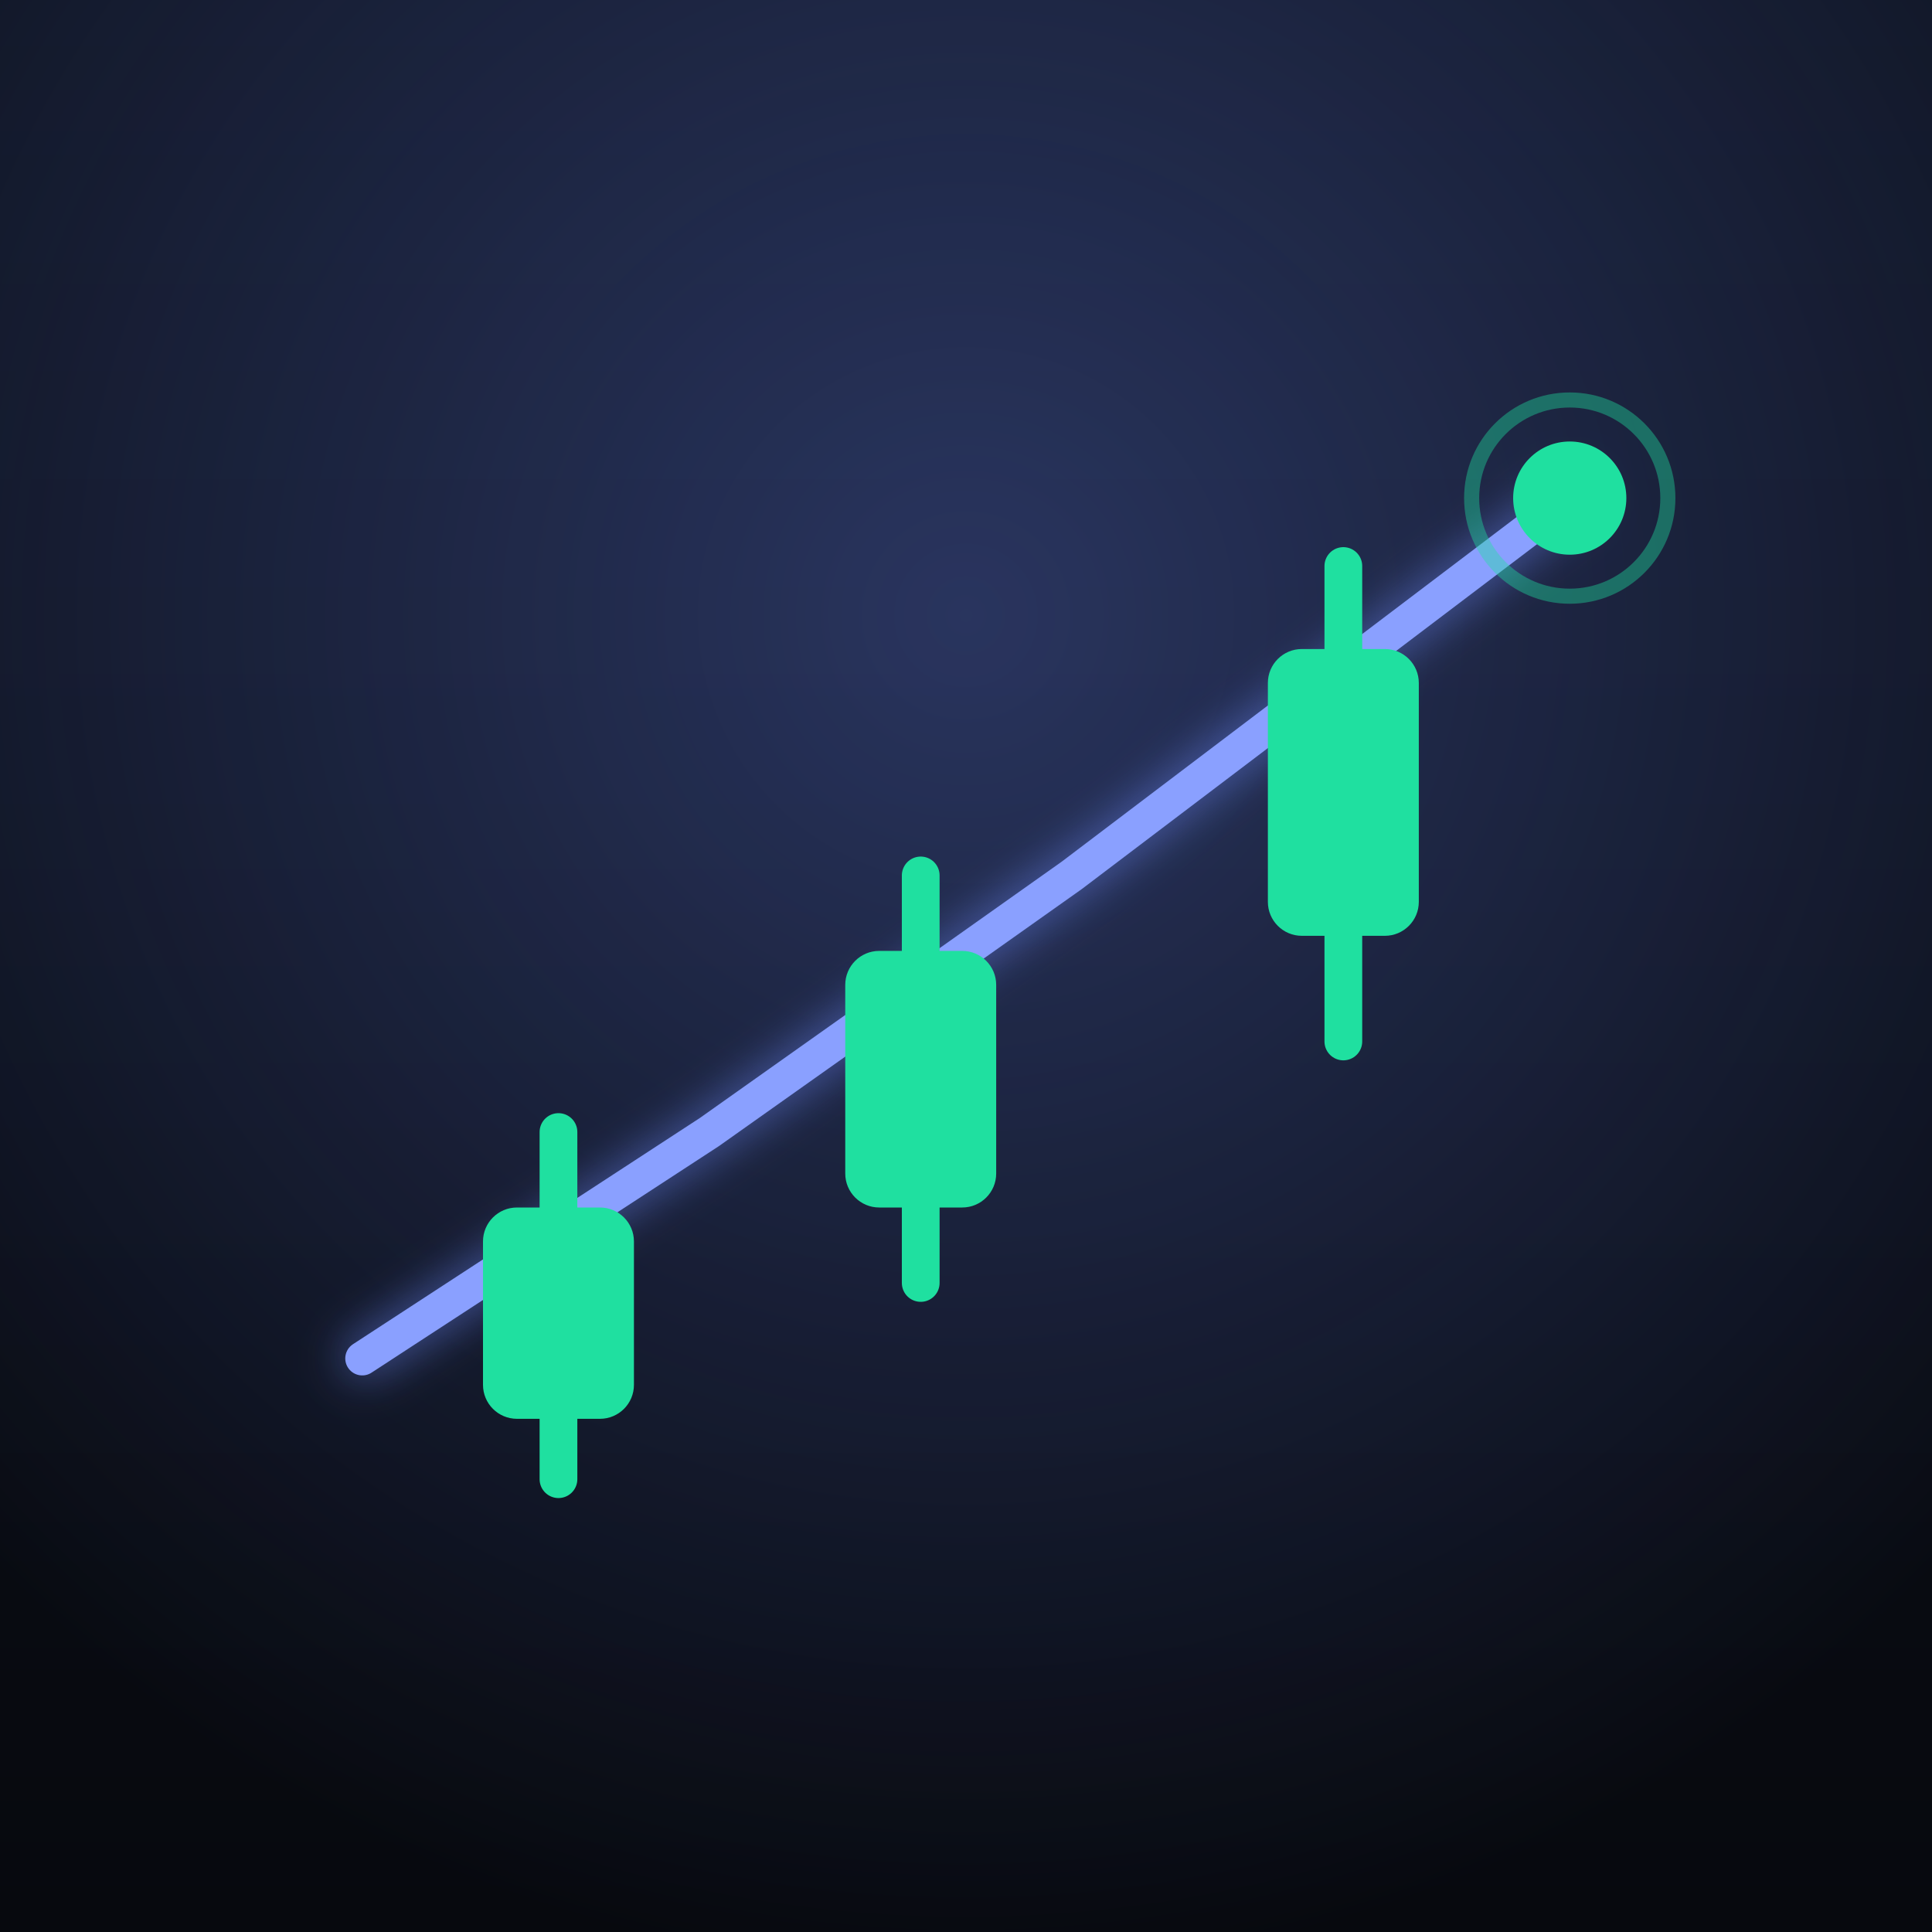
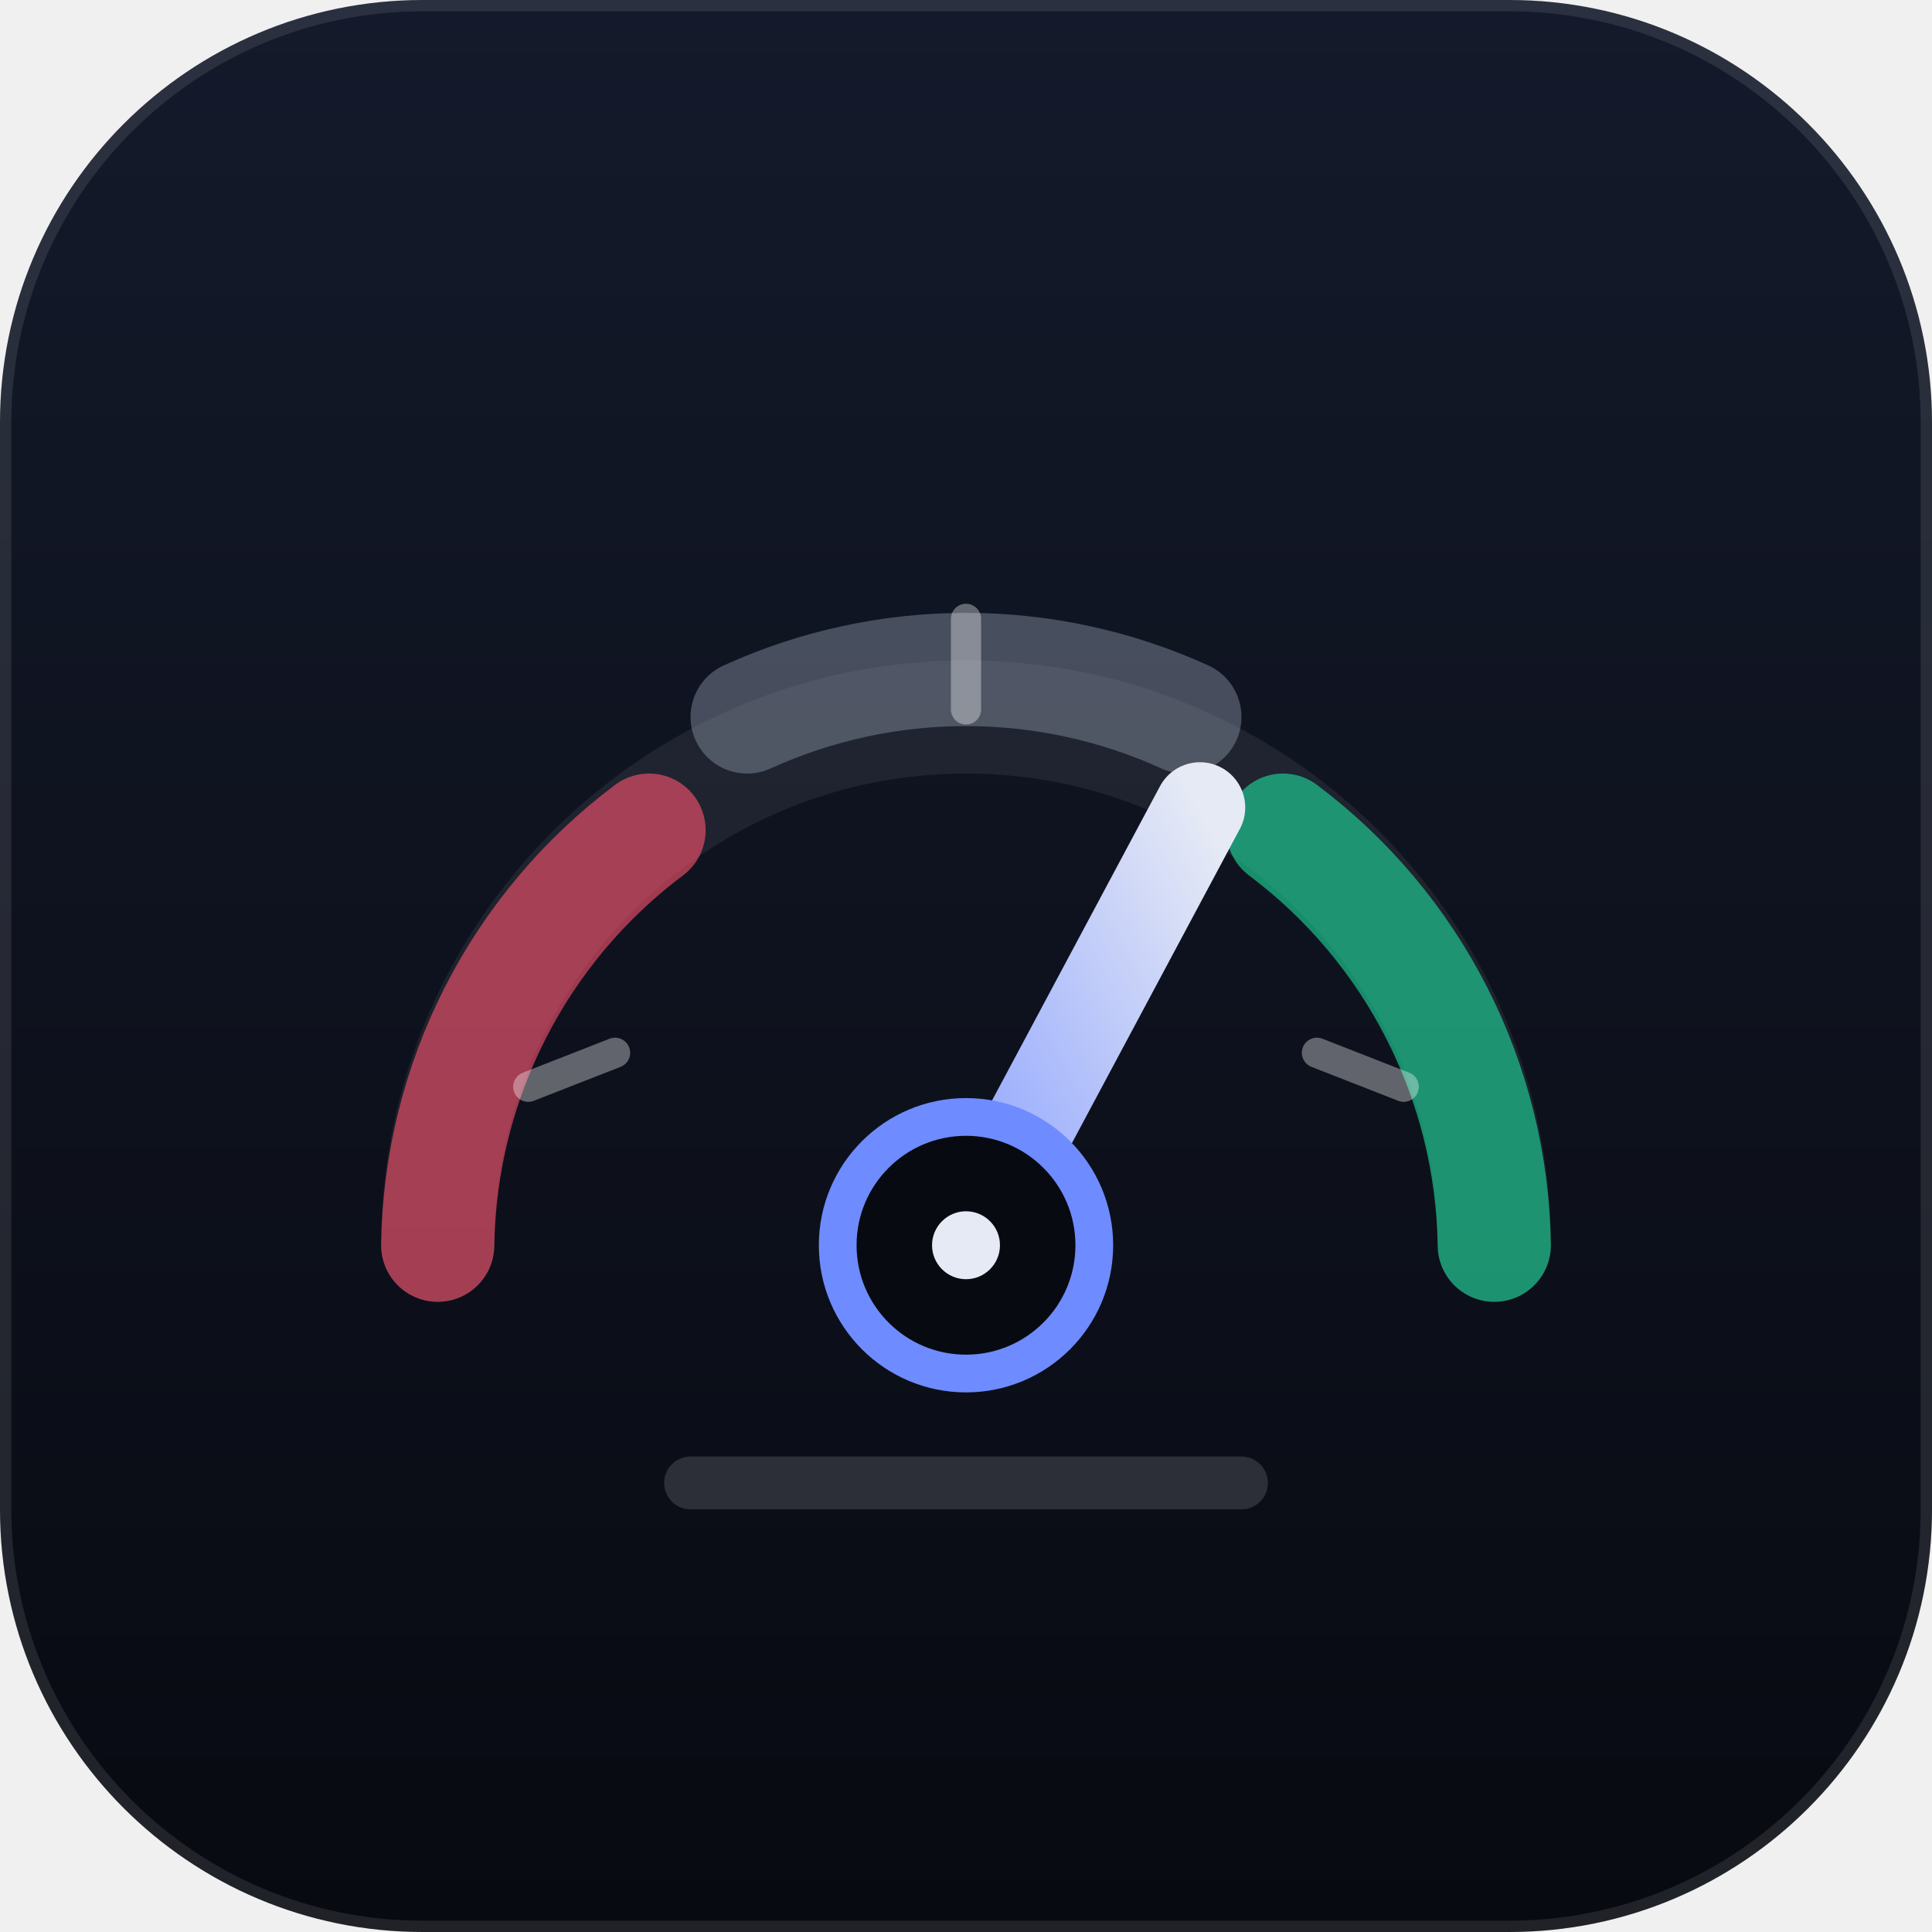
- <svg xmlns="http://www.w3.org/2000/svg" width="512" height="512" viewBox="0 0 512 512">
+ <svg xmlns="http://www.w3.org/2000/svg" width="512" height="512" viewBox="0 0 512 512" role="img" aria-label="VWAFR">
  <defs>
    <linearGradient id="bg" x1="0" y1="0" x2="0" y2="1">
-       <stop offset="0" stop-color="#0E1320" />
-       <stop offset="1" stop-color="#07090E" />
+       <stop offset="0" stop-color="#141A2B" />
+       <stop offset="1" stop-color="#080A11" />
    </linearGradient>
-     <radialGradient id="glow" cx="0.5" cy="0.32" r="0.7">
-       <stop offset="0" stop-color="#6E8BFF" stop-opacity="0.30" />
-       <stop offset="1" stop-color="#6E8BFF" stop-opacity="0" />
-     </radialGradient>
-     <filter id="soft" x="-30%" y="-30%" width="160%" height="160%">
-       <feGaussianBlur stdDeviation="6" />
-     </filter>
+     <linearGradient id="needle" x1="0" y1="1" x2="1" y2="0">
+       <stop offset="0" stop-color="#8AA0FF" />
+       <stop offset="1" stop-color="#E6EAF5" />
+     </linearGradient>
  </defs>
-   <rect width="512" height="512" fill="url(#bg)" />
-   <rect width="512" height="512" fill="url(#glow)" />
-   <path d="M96 360 L188 300 L284 232 L416 132" fill="none" stroke="#6E8BFF" stroke-width="10" stroke-linecap="round" stroke-linejoin="round" opacity="0.55" filter="url(#soft)" />
-   <path d="M96 360 L188 300 L284 232 L416 132" fill="none" stroke="#8AA0FF" stroke-width="9" stroke-linecap="round" stroke-linejoin="round" />
-   <g stroke="#1FE0A0" stroke-width="10" stroke-linecap="round">
-     <line x1="148" y1="300" x2="148" y2="392" />
-     <line x1="244" y1="232" x2="244" y2="340" />
-     <line x1="356" y1="150" x2="356" y2="276" />
+   <rect width="512" height="512" rx="112" fill="url(#bg)" />
+   <rect x="1.5" y="1.5" width="509" height="509" rx="110.5" fill="none" stroke="#FFFFFF" stroke-opacity="0.10" stroke-width="3" />
+   <g fill="none" stroke-width="30" stroke-linecap="round">
+     <path d="M116 330 A140 140 0 0 1 396 330" stroke="#FFFFFF" stroke-opacity="0.07" />
+     <path d="M116 330 A140 140 0 0 1 172 220" stroke="#FF5470" stroke-opacity="0.60" />
+     <path d="M198 190 A140 140 0 0 1 314 190" stroke="#8A93A6" stroke-opacity="0.45" />
+     <path d="M340 220 A140 140 0 0 1 396 330" stroke="#1FE0A0" stroke-opacity="0.60" />
  </g>
-   <g fill="#1FE0A0">
-     <rect x="128" y="320" width="40" height="56" rx="9" />
-     <rect x="224" y="252" width="40" height="68" rx="9" />
-     <rect x="336" y="172" width="40" height="76" rx="9" />
+   <path d="M256 330 L318 214" stroke="url(#needle)" stroke-width="24" stroke-linecap="round" />
+   <circle cx="256" cy="330" r="34" fill="#080A11" />
+   <circle cx="256" cy="330" r="34" fill="none" stroke="#6E8BFF" stroke-width="10" />
+   <circle cx="256" cy="330" r="9" fill="#E6EAF5" />
+   <g stroke="#FFFFFF" stroke-opacity="0.35" stroke-width="8" stroke-linecap="round">
+     <line x1="256" y1="164" x2="256" y2="188" />
+     <line x1="140" y1="288" x2="163" y2="279" />
+     <line x1="372" y1="288" x2="349" y2="279" />
  </g>
-   <circle cx="416" cy="132" r="15" fill="#1FE0A0" />
-   <circle cx="416" cy="132" r="26" fill="none" stroke="#1FE0A0" stroke-width="4" opacity="0.4" />
+   <rect x="176" y="386" width="160" height="14" rx="7" fill="#FFFFFF" fill-opacity="0.14" />
</svg>
